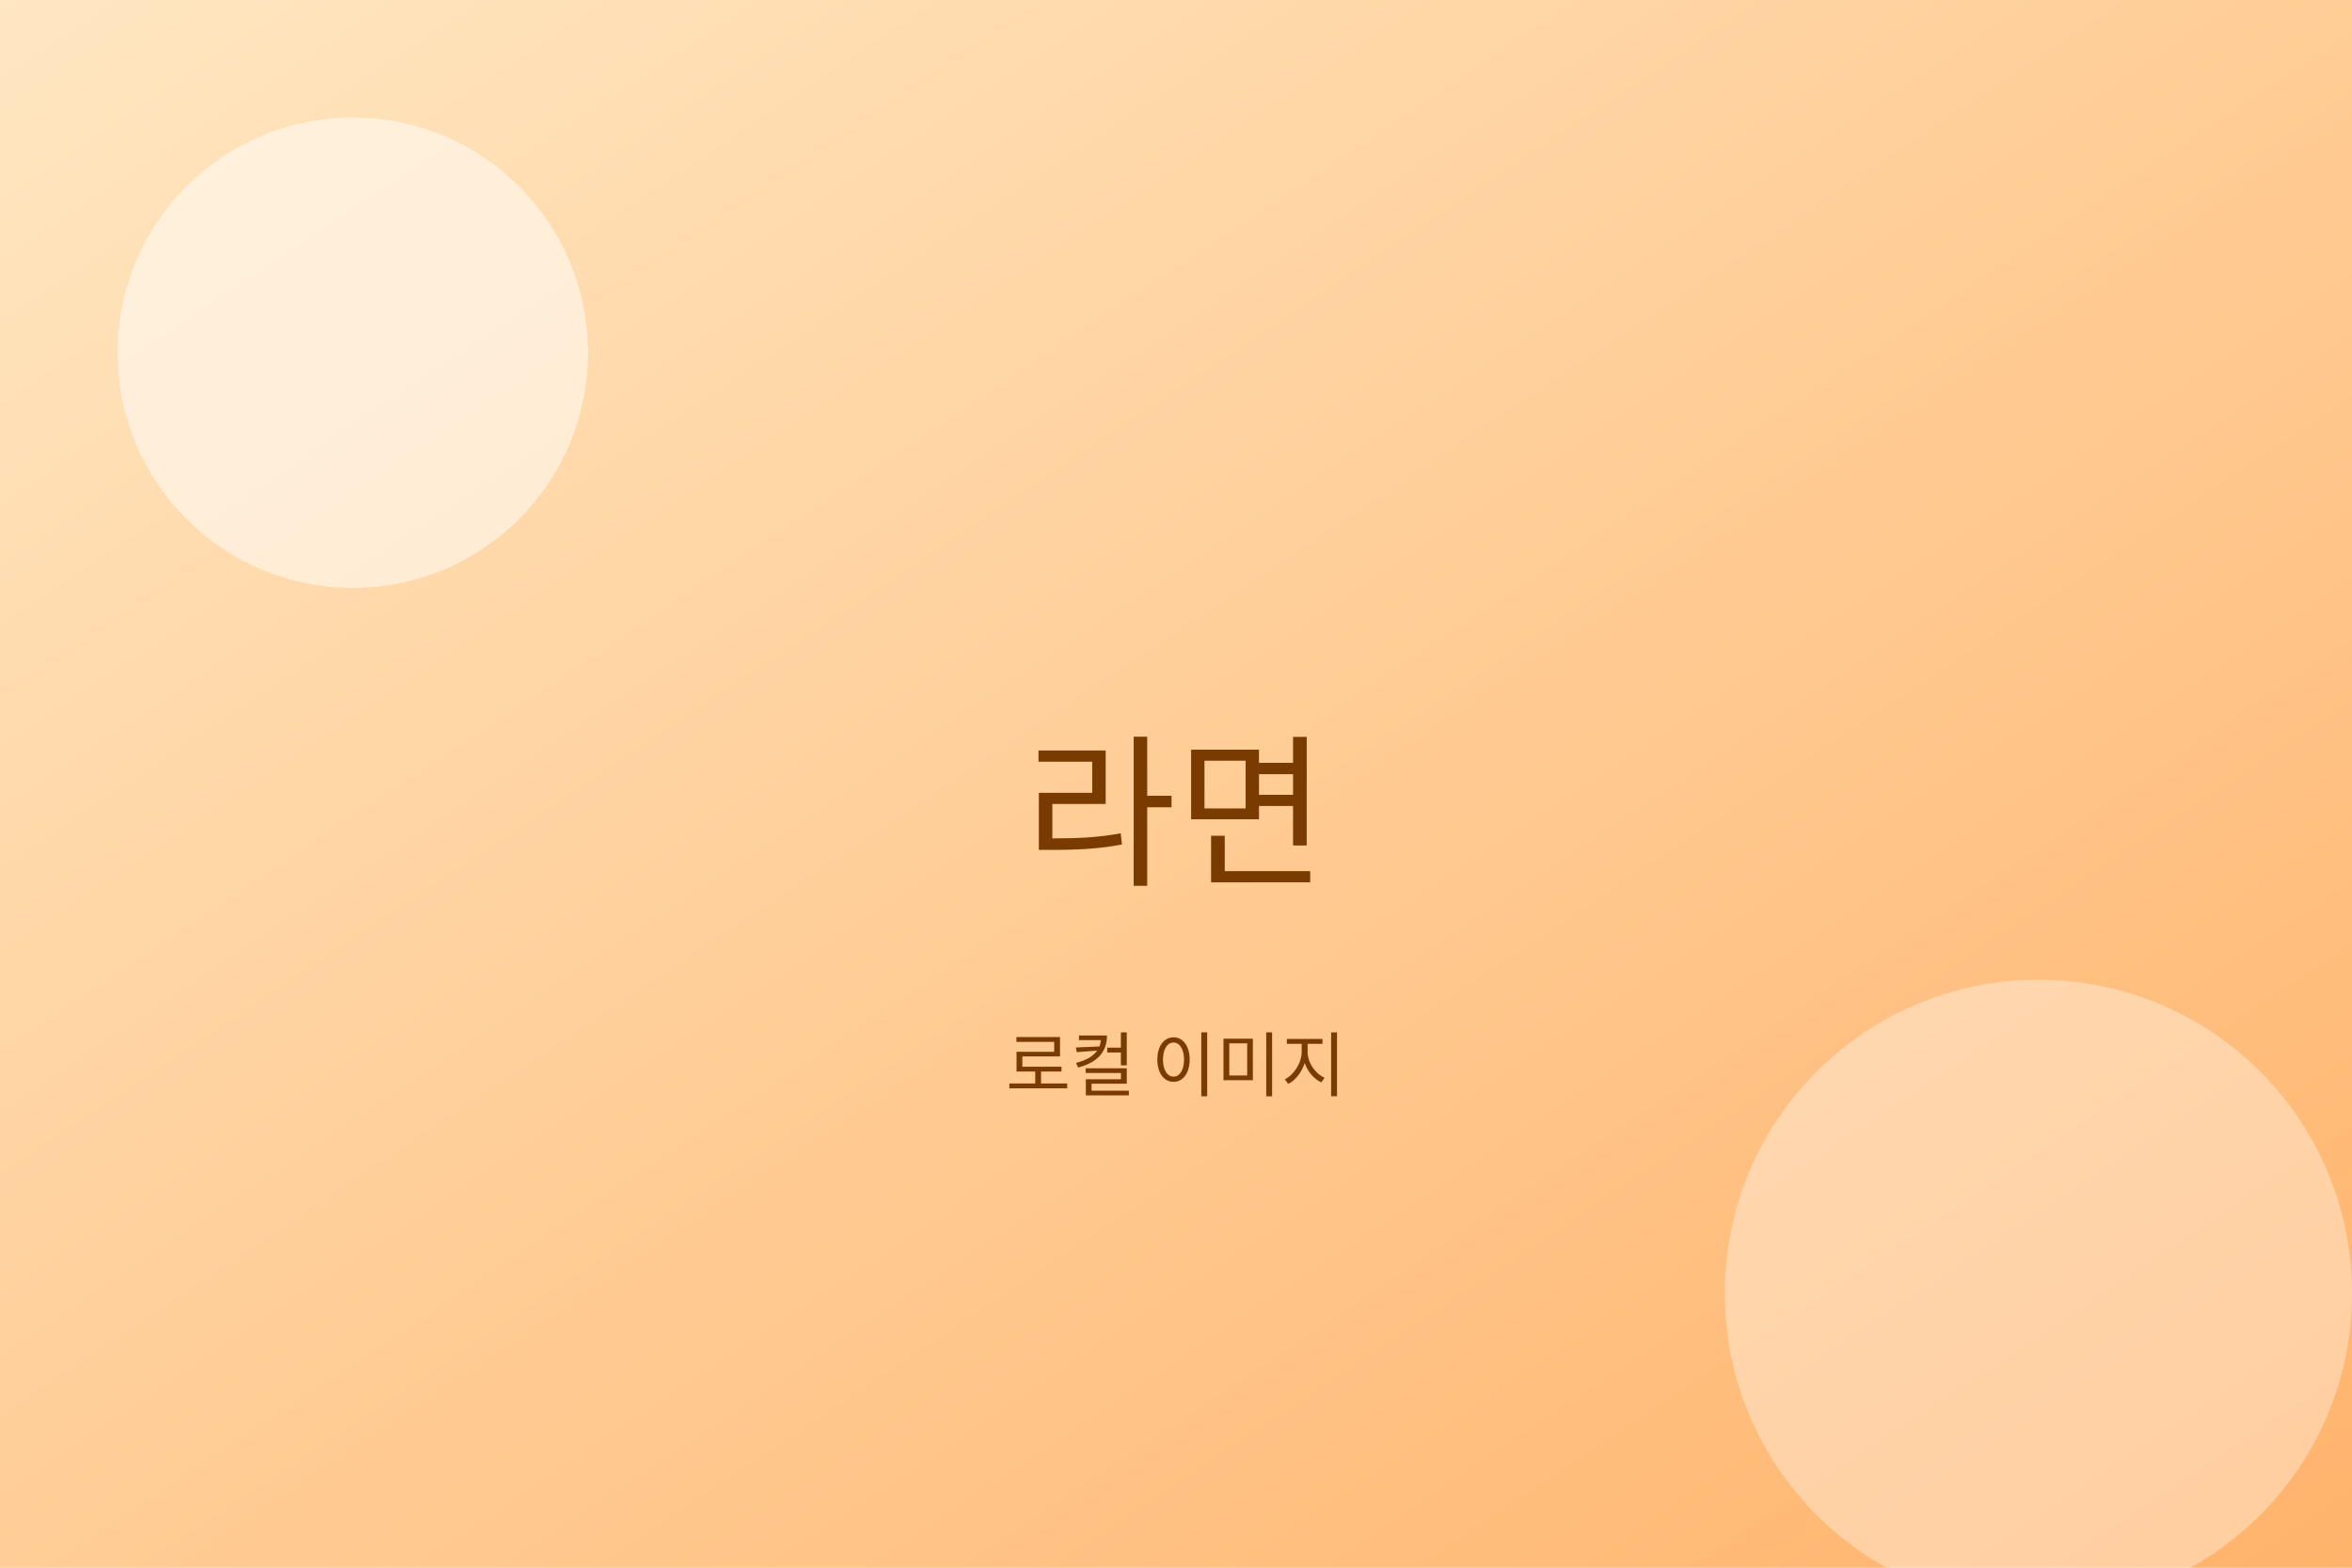
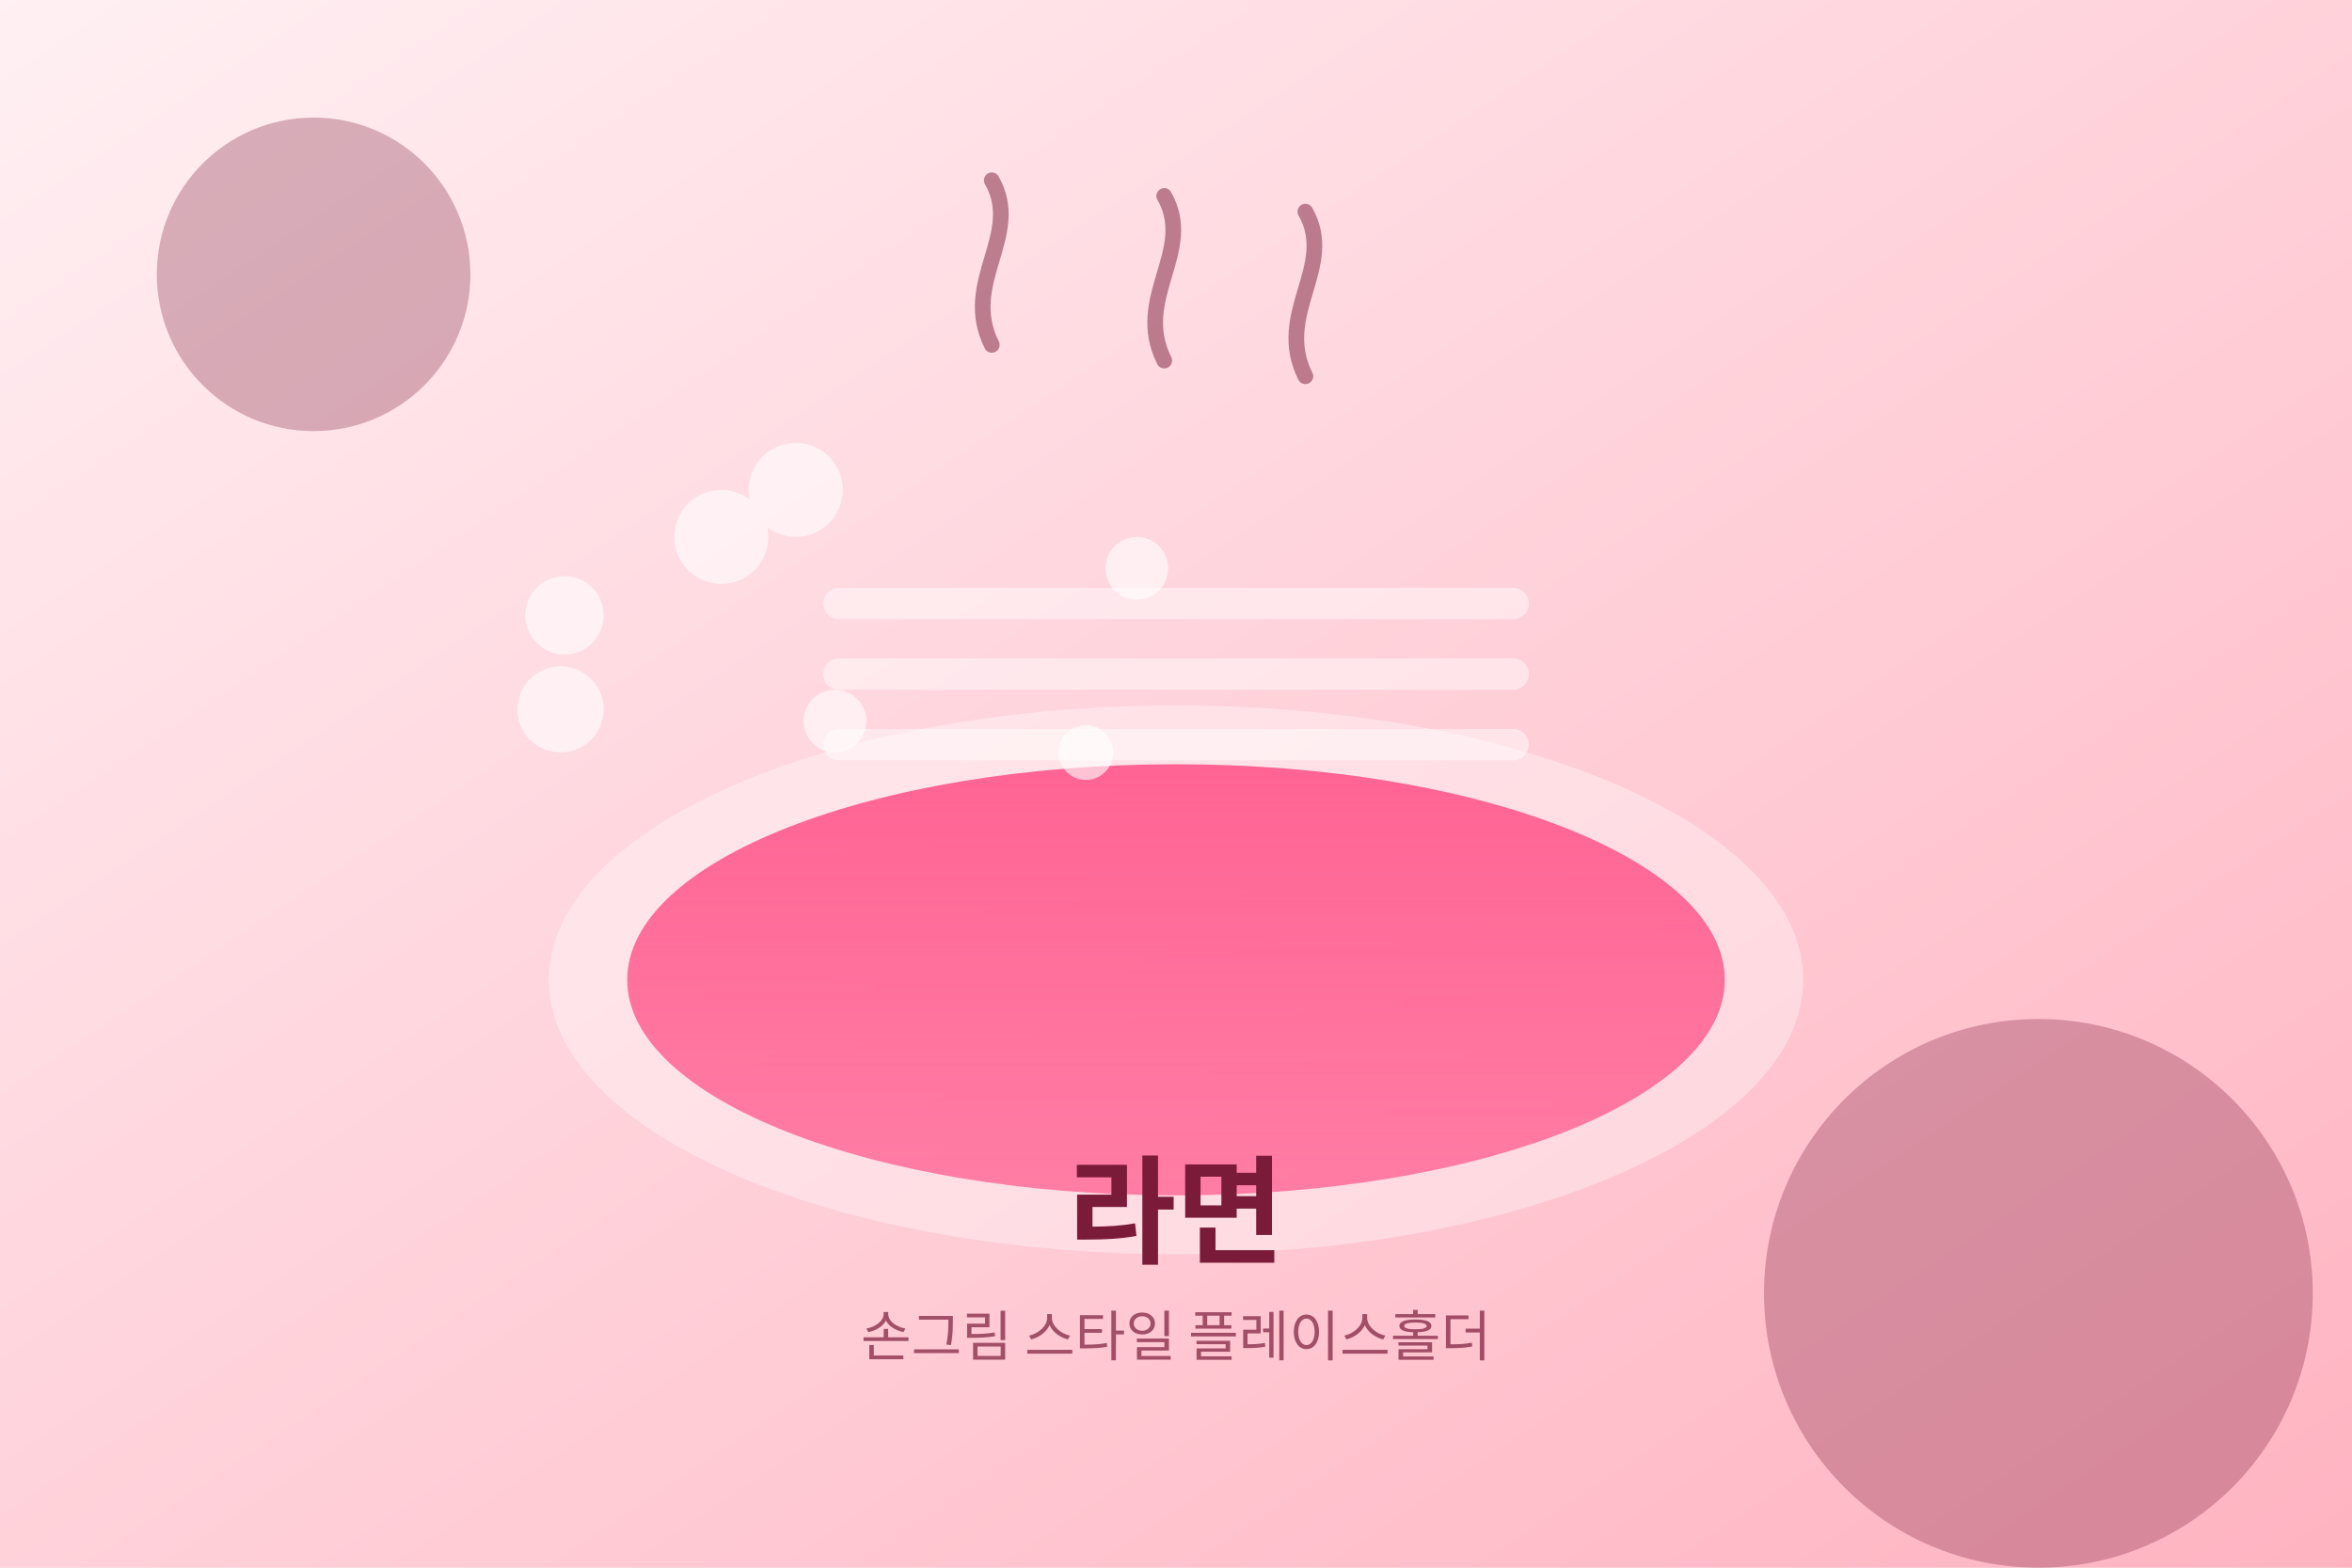
<svg xmlns="http://www.w3.org/2000/svg" width="600" height="400" viewBox="0 0 600 400">
  <defs>
    <linearGradient id="bg" x1="0" y1="0" x2="1" y2="1">
-       <stop offset="0%" stop-color="#ffe7c2" />
-       <stop offset="100%" stop-color="#ffb36b" />
+       <stop offset="0%" stop-color="#fff0f3" />
+       <stop offset="100%" stop-color="#ffb3c1" />
+     </linearGradient>
+     <linearGradient id="food" x1="0" y1="0" x2="0" y2="1">
+       <stop offset="0%" stop-color="#ff5d8f" stop-opacity="0.95" />
+       <stop offset="100%" stop-color="#ff5d8f" stop-opacity="0.75" />
    </linearGradient>
  </defs>
  <rect width="100%" height="100%" fill="url(#bg)" />
-   <circle cx="90" cy="90" r="60" fill="rgba(255,255,255,0.5)" />
-   <circle cx="520" cy="330" r="80" fill="rgba(255,255,255,0.35)" />
-   <text x="50%" y="52%" dominant-baseline="middle" text-anchor="middle" font-size="42" font-family="Pretendard, 'Apple SD Gothic Neo', sans-serif" fill="#7a3b00">라면</text>
-   <text x="50%" y="68%" dominant-baseline="middle" text-anchor="middle" font-size="18" font-family="Pretendard, 'Apple SD Gothic Neo', sans-serif" fill="#7a3b00">로컬 이미지</text>
+   <g opacity="0.3" fill="#7a1b3a">
+     <circle cx="80" cy="70" r="40" />
+     <circle cx="520" cy="330" r="70" />
+   </g>
+   <g fill="none" stroke="#7a1b3a" stroke-width="4" stroke-linecap="round" opacity="0.5">
+     <path d="M253 88 c -8 -16 8 -28 0 -42" />
+     <path d="M297 92 c -8 -16 8 -28 0 -42" />
+     <path d="M333 96 c -8 -16 8 -28 0 -42" />
+   </g>
+   <ellipse cx="300" cy="250" rx="160" ry="70" fill="#ffffff" opacity="0.35" />
+   <ellipse cx="300" cy="250" rx="140" ry="55" fill="url(#food)" />
+   <rect x="210" y="150" width="180" height="8" rx="4" fill="#ffffff" opacity="0.45" />
+   <rect x="210" y="168" width="180" height="8" rx="4" fill="#ffffff" opacity="0.45" />
+   <rect x="210" y="186" width="180" height="8" rx="4" fill="#ffffff" opacity="0.45" />
+   <g fill="#ffffff" opacity="0.6">
+     <circle cx="184" cy="137" r="12" />
+     <circle cx="144" cy="157" r="10" />
+     <circle cx="277" cy="192" r="7" />
+     <circle cx="290" cy="145" r="8" />
+     <circle cx="203" cy="125" r="12" />
+     <circle cx="213" cy="184" r="8" />
+     <circle cx="143" cy="181" r="11" />
+   </g>
+   <g font-family="Pretendard, 'Apple SD Gothic Neo', sans-serif" text-anchor="middle">
+     <text x="300" y="320" font-size="30" fill="#7a1b3a" font-weight="700">라면</text>
+     <text x="300" y="346" font-size="14" fill="#7a1b3a" opacity="0.7">손그림 스타일 플레이스홀더</text>
+   </g>
</svg>
